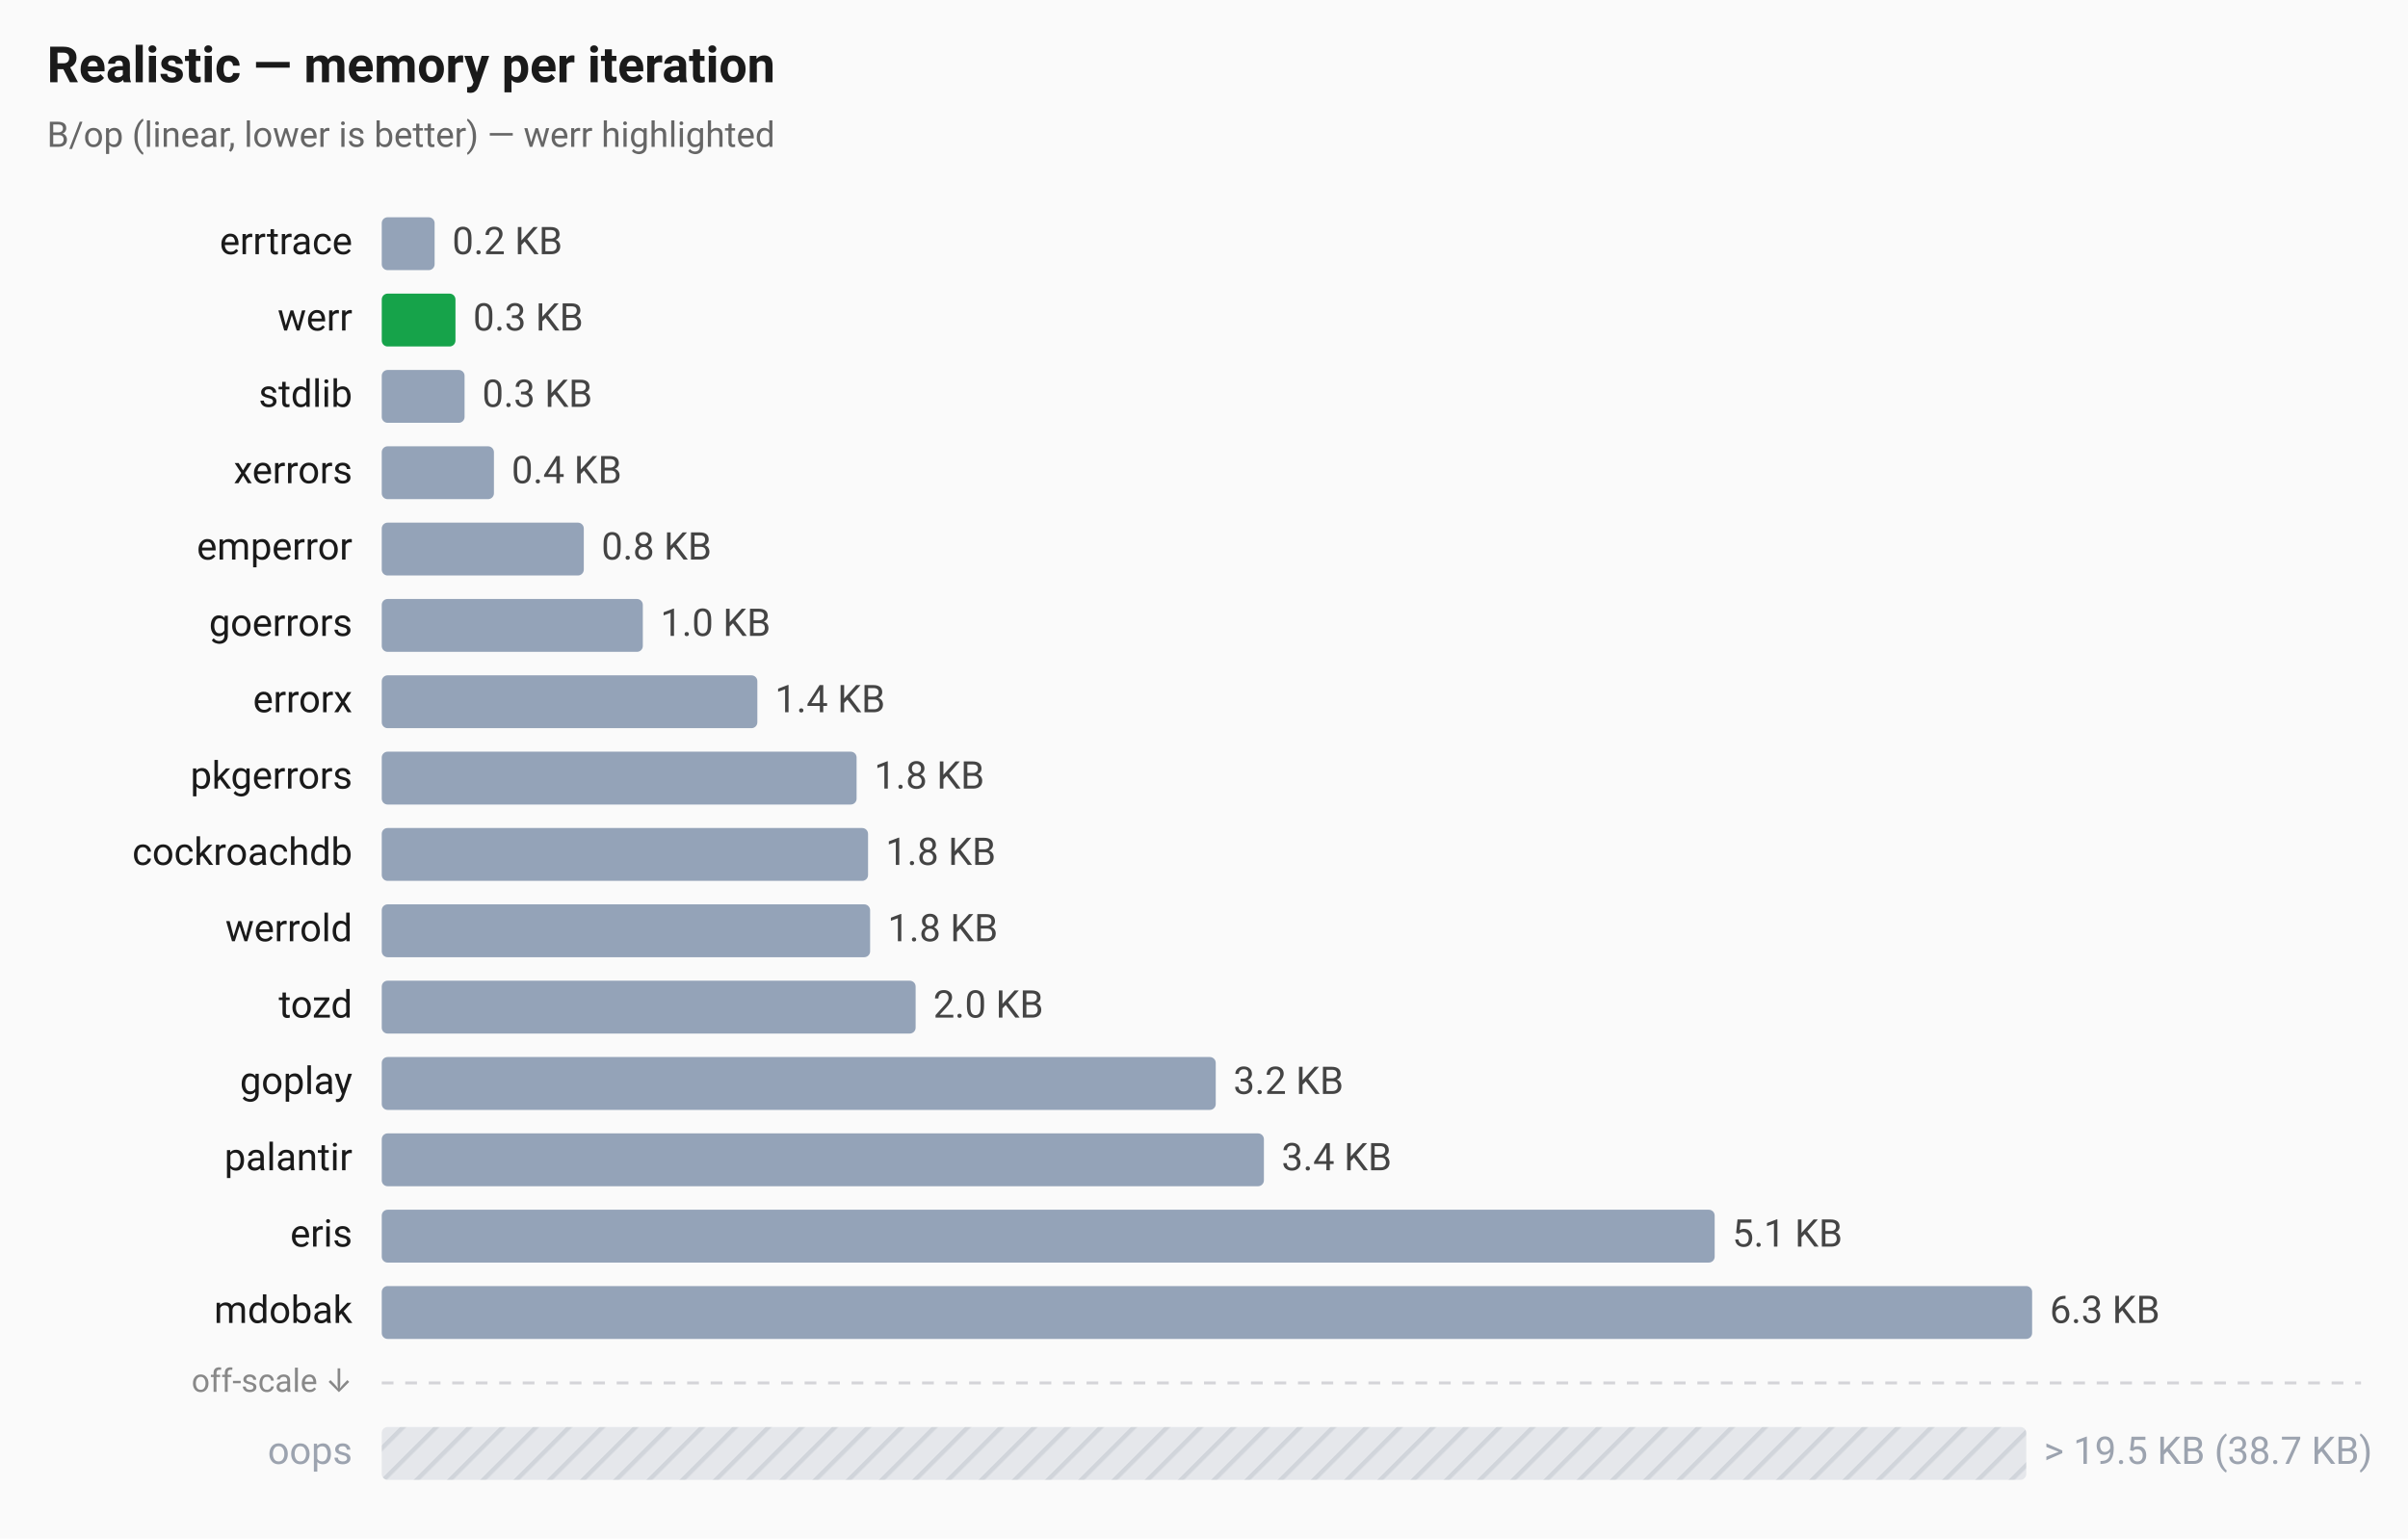
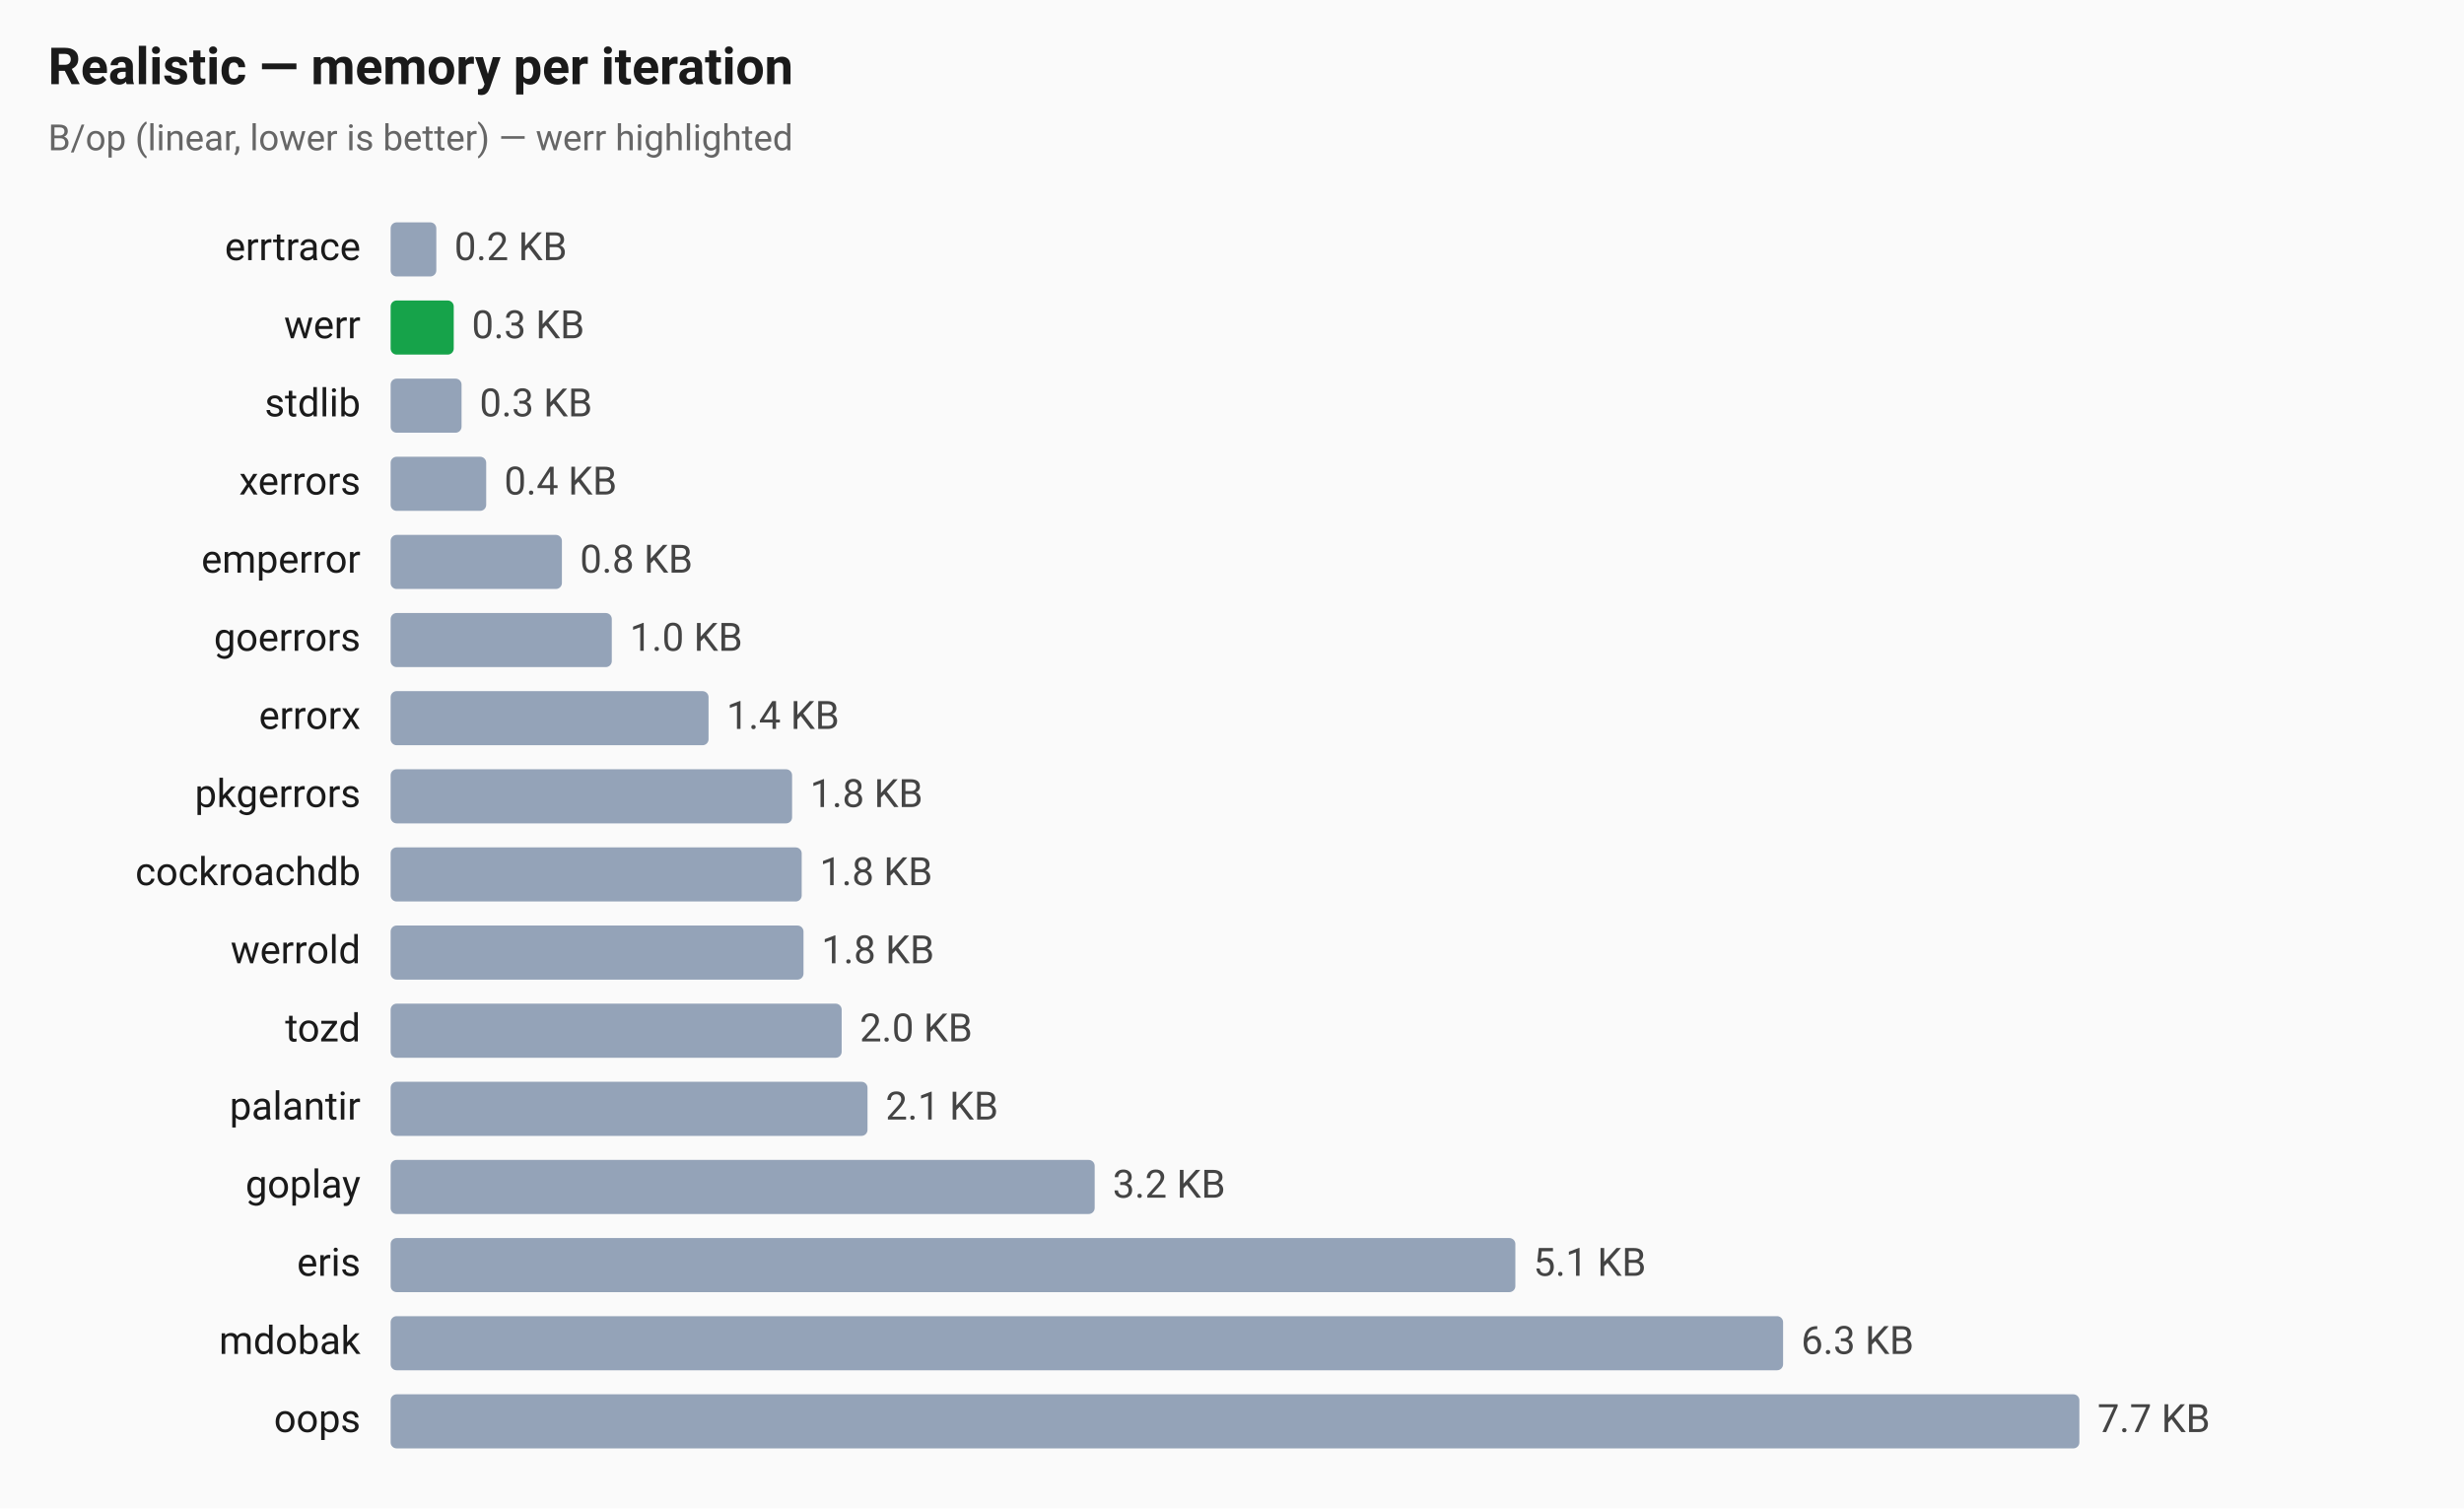
- <svg xmlns="http://www.w3.org/2000/svg" width="820" height="524" font-family="-apple-system,BlinkMacSystemFont,Segoe UI,Roboto,sans-serif" font-size="13" fill="#1a1a1a">
+ <svg xmlns="http://www.w3.org/2000/svg" width="820" height="502" font-family="-apple-system,BlinkMacSystemFont,Segoe UI,Roboto,sans-serif" font-size="13" fill="#1a1a1a">
  <defs>
    <pattern id="ovf-bytes" patternUnits="userSpaceOnUse" width="8" height="8" patternTransform="rotate(45)">
      <rect width="8" height="8" fill="#e5e7eb" />
      <line x1="0" y1="0" x2="0" y2="8" stroke="#d1d5db" stroke-width="3" />
    </pattern>
  </defs>
-   <rect width="820" height="524" fill="#fafafa" />
+   <rect width="820" height="502" fill="#fafafa" />
  <text x="16" y="28" font-size="17" font-weight="700">Realistic — memory per iteration</text>
  <text x="16" y="50" font-size="12" fill="#666">B/op (linear, lower is better) — werr highlighted</text>
  <text x="120" y="83" text-anchor="end" dominant-baseline="middle">errtrace</text>
-   <rect x="130" y="74" width="18.0" height="18" fill="#94a3b8" rx="2" />
-   <text x="154.0" y="83" dominant-baseline="middle" fill="#444">0.2 KB</text>
+   <rect x="130" y="74" width="15.2" height="18" fill="#94a3b8" rx="2" />
+   <text x="151.2" y="83" dominant-baseline="middle" fill="#444">0.2 KB</text>
  <text x="120" y="109" text-anchor="end" dominant-baseline="middle">werr</text>
-   <rect x="130" y="100" width="25.1" height="18" fill="#16a34a" rx="2" />
-   <text x="161.1" y="109" dominant-baseline="middle" fill="#444">0.3 KB</text>
+   <rect x="130" y="100" width="21.0" height="18" fill="#16a34a" rx="2" />
+   <text x="157.0" y="109" dominant-baseline="middle" fill="#444">0.3 KB</text>
  <text x="120" y="135" text-anchor="end" dominant-baseline="middle">stdlib</text>
-   <rect x="130" y="126" width="28.2" height="18" fill="#94a3b8" rx="2" />
-   <text x="164.2" y="135" dominant-baseline="middle" fill="#444">0.3 KB</text>
+   <rect x="130" y="126" width="23.6" height="18" fill="#94a3b8" rx="2" />
+   <text x="159.6" y="135" dominant-baseline="middle" fill="#444">0.3 KB</text>
  <text x="120" y="161" text-anchor="end" dominant-baseline="middle">xerrors</text>
-   <rect x="130" y="152" width="38.2" height="18" fill="#94a3b8" rx="2" />
-   <text x="174.2" y="161" dominant-baseline="middle" fill="#444">0.4 KB</text>
+   <rect x="130" y="152" width="31.8" height="18" fill="#94a3b8" rx="2" />
+   <text x="167.8" y="161" dominant-baseline="middle" fill="#444">0.4 KB</text>
  <text x="120" y="187" text-anchor="end" dominant-baseline="middle">emperror</text>
-   <rect x="130" y="178" width="68.8" height="18" fill="#94a3b8" rx="2" />
-   <text x="204.8" y="187" dominant-baseline="middle" fill="#444">0.8 KB</text>
+   <rect x="130" y="178" width="57.0" height="18" fill="#94a3b8" rx="2" />
+   <text x="193.0" y="187" dominant-baseline="middle" fill="#444">0.8 KB</text>
  <text x="120" y="213" text-anchor="end" dominant-baseline="middle">goerrors</text>
-   <rect x="130" y="204" width="88.9" height="18" fill="#94a3b8" rx="2" />
-   <text x="224.9" y="213" dominant-baseline="middle" fill="#444">1.0 KB</text>
+   <rect x="130" y="204" width="73.6" height="18" fill="#94a3b8" rx="2" />
+   <text x="209.6" y="213" dominant-baseline="middle" fill="#444">1.0 KB</text>
  <text x="120" y="239" text-anchor="end" dominant-baseline="middle">errorx</text>
-   <rect x="130" y="230" width="127.9" height="18" fill="#94a3b8" rx="2" />
-   <text x="263.9" y="239" dominant-baseline="middle" fill="#444">1.4 KB</text>
+   <rect x="130" y="230" width="105.8" height="18" fill="#94a3b8" rx="2" />
+   <text x="241.8" y="239" dominant-baseline="middle" fill="#444">1.4 KB</text>
  <text x="120" y="265" text-anchor="end" dominant-baseline="middle">pkgerrors</text>
-   <rect x="130" y="256" width="161.7" height="18" fill="#94a3b8" rx="2" />
-   <text x="297.7" y="265" dominant-baseline="middle" fill="#444">1.8 KB</text>
+   <rect x="130" y="256" width="133.6" height="18" fill="#94a3b8" rx="2" />
+   <text x="269.6" y="265" dominant-baseline="middle" fill="#444">1.8 KB</text>
  <text x="120" y="291" text-anchor="end" dominant-baseline="middle">cockroachdb</text>
-   <rect x="130" y="282" width="165.6" height="18" fill="#94a3b8" rx="2" />
-   <text x="301.6" y="291" dominant-baseline="middle" fill="#444">1.8 KB</text>
+   <rect x="130" y="282" width="136.8" height="18" fill="#94a3b8" rx="2" />
+   <text x="272.8" y="291" dominant-baseline="middle" fill="#444">1.8 KB</text>
  <text x="120" y="317" text-anchor="end" dominant-baseline="middle">werrold</text>
-   <rect x="130" y="308" width="166.3" height="18" fill="#94a3b8" rx="2" />
-   <text x="302.3" y="317" dominant-baseline="middle" fill="#444">1.8 KB</text>
+   <rect x="130" y="308" width="137.4" height="18" fill="#94a3b8" rx="2" />
+   <text x="273.4" y="317" dominant-baseline="middle" fill="#444">1.8 KB</text>
  <text x="120" y="343" text-anchor="end" dominant-baseline="middle">tozd</text>
-   <rect x="130" y="334" width="181.8" height="18" fill="#94a3b8" rx="2" />
-   <text x="317.8" y="343" dominant-baseline="middle" fill="#444">2.0 KB</text>
-   <text x="120" y="369" text-anchor="end" dominant-baseline="middle">goplay</text>
-   <rect x="130" y="360" width="284.0" height="18" fill="#94a3b8" rx="2" />
-   <text x="420.0" y="369" dominant-baseline="middle" fill="#444">3.2 KB</text>
-   <text x="120" y="395" text-anchor="end" dominant-baseline="middle">palantir</text>
-   <rect x="130" y="386" width="300.4" height="18" fill="#94a3b8" rx="2" />
-   <text x="436.4" y="395" dominant-baseline="middle" fill="#444">3.4 KB</text>
+   <rect x="130" y="334" width="150.1" height="18" fill="#94a3b8" rx="2" />
+   <text x="286.1" y="343" dominant-baseline="middle" fill="#444">2.0 KB</text>
+   <text x="120" y="369" text-anchor="end" dominant-baseline="middle">palantir</text>
+   <rect x="130" y="360" width="158.7" height="18" fill="#94a3b8" rx="2" />
+   <text x="294.7" y="369" dominant-baseline="middle" fill="#444">2.1 KB</text>
+   <text x="120" y="395" text-anchor="end" dominant-baseline="middle">goplay</text>
+   <rect x="130" y="386" width="234.3" height="18" fill="#94a3b8" rx="2" />
+   <text x="370.3" y="395" dominant-baseline="middle" fill="#444">3.2 KB</text>
  <text x="120" y="421" text-anchor="end" dominant-baseline="middle">eris</text>
-   <rect x="130" y="412" width="453.9" height="18" fill="#94a3b8" rx="2" />
-   <text x="589.9" y="421" dominant-baseline="middle" fill="#444">5.1 KB</text>
+   <rect x="130" y="412" width="374.3" height="18" fill="#94a3b8" rx="2" />
+   <text x="510.3" y="421" dominant-baseline="middle" fill="#444">5.1 KB</text>
  <text x="120" y="447" text-anchor="end" dominant-baseline="middle">mdobak</text>
-   <rect x="130" y="438" width="562.0" height="18" fill="#94a3b8" rx="2" />
-   <text x="698.0" y="447" dominant-baseline="middle" fill="#444">6.3 KB</text>
-   <line x1="130" y1="471" x2="804" y2="471" stroke="#d4d4d8" stroke-width="1" stroke-dasharray="4 4" />
-   <text x="120" y="471" text-anchor="end" font-size="11" fill="#888" dominant-baseline="middle">off-scale ↓</text>
-   <text x="120" y="495" text-anchor="end" dominant-baseline="middle" fill="#9ca3af">oops</text>
-   <rect x="130" y="486" width="560.0" height="18" fill="url(#ovf-bytes)" rx="2" />
-   <text x="696.0" y="495" dominant-baseline="middle" fill="#9ca3af">&gt; 19.5 KB (38.7 KB)</text>
+   <rect x="130" y="438" width="463.4" height="18" fill="#94a3b8" rx="2" />
+   <text x="599.4" y="447" dominant-baseline="middle" fill="#444">6.3 KB</text>
+   <text x="120" y="473" text-anchor="end" dominant-baseline="middle">oops</text>
+   <rect x="130" y="464" width="562.0" height="18" fill="#94a3b8" rx="2" />
+   <text x="698.0" y="473" dominant-baseline="middle" fill="#444">7.7 KB</text>
</svg>
